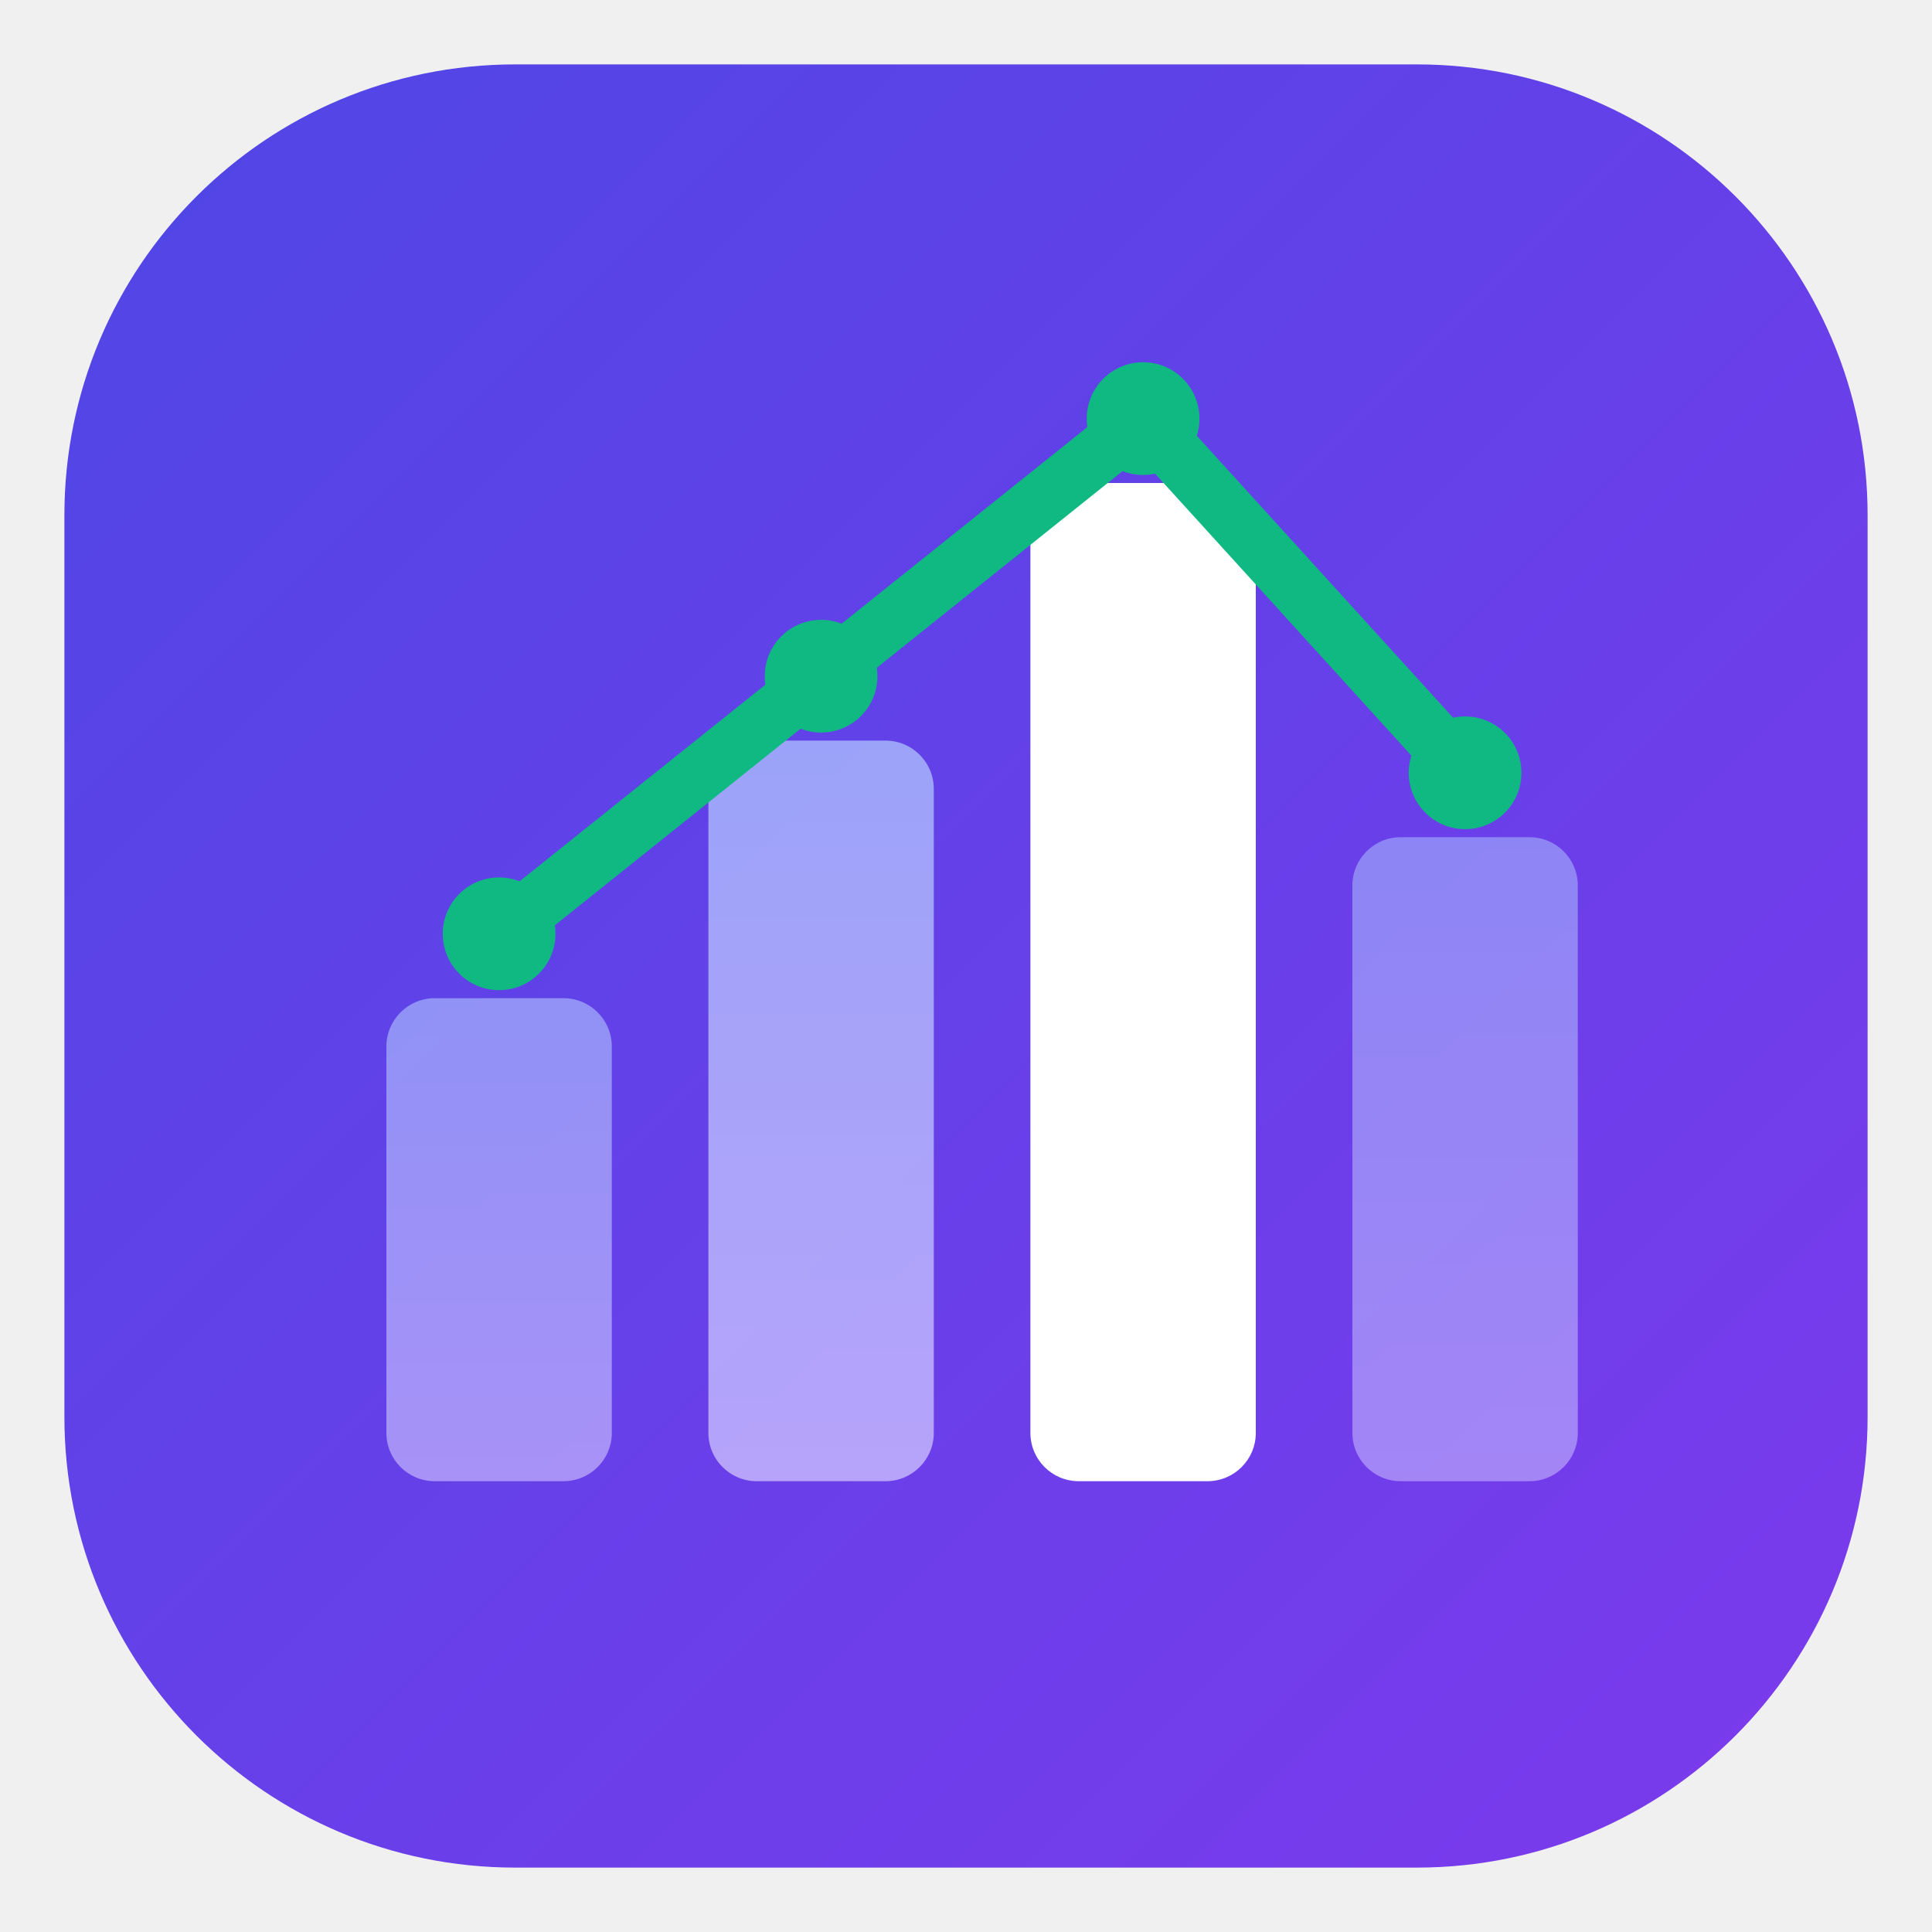
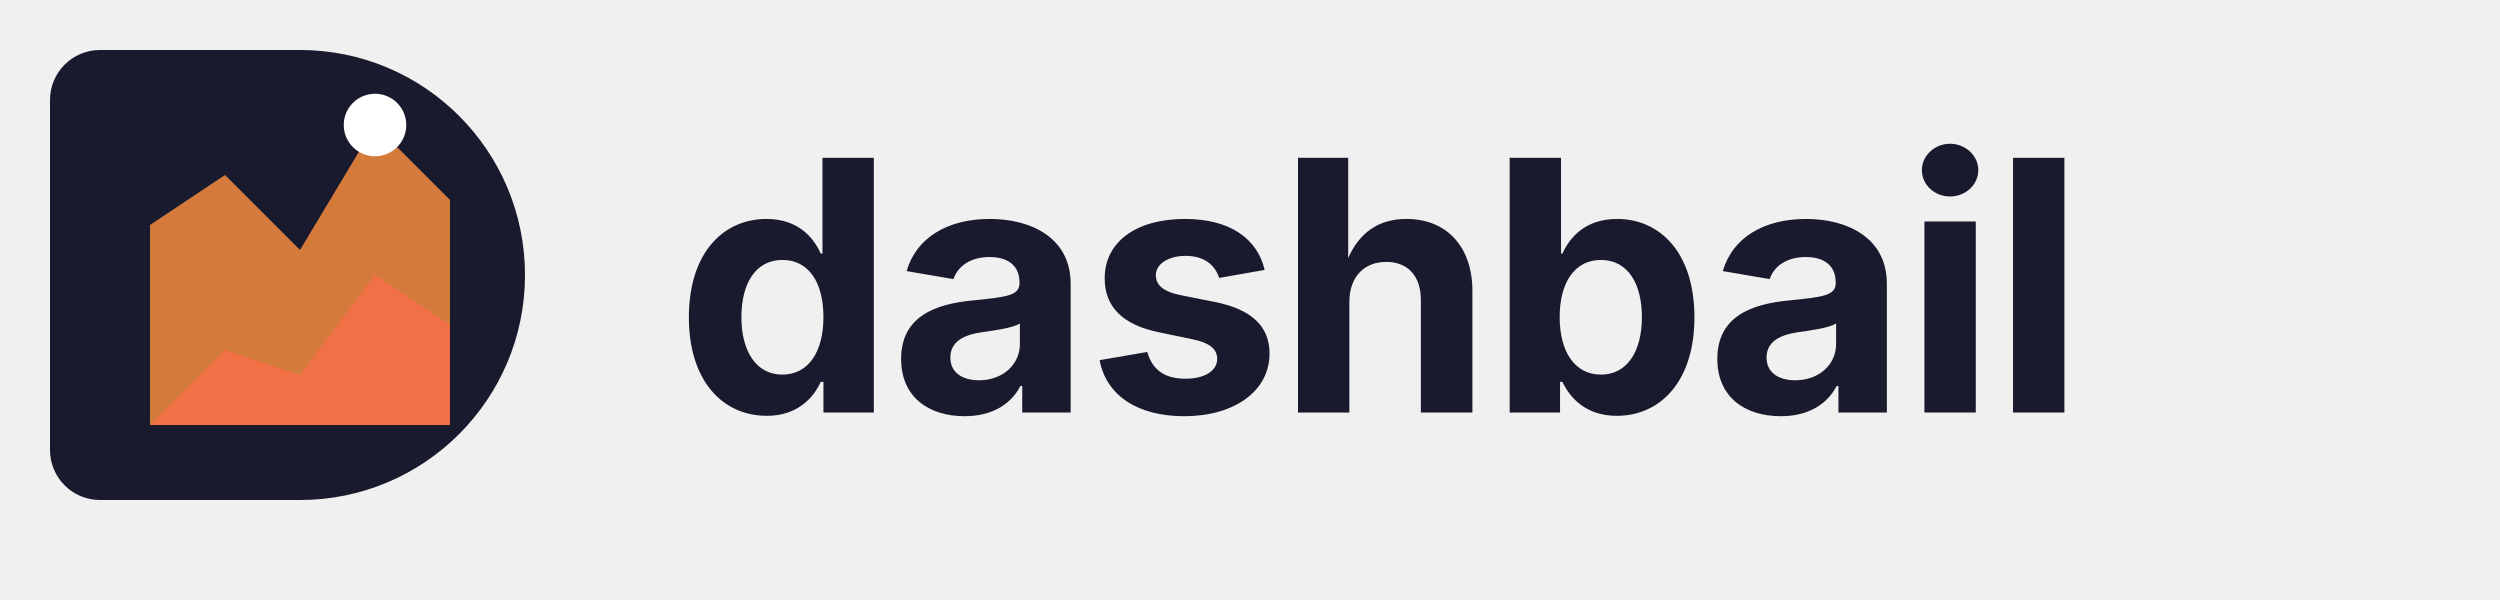
- <svg xmlns="http://www.w3.org/2000/svg" viewBox="0 0 120 120" fill="none">
+ <svg xmlns="http://www.w3.org/2000/svg" viewBox="0 0 200 48" fill="none">
  <defs>
-     <linearGradient id="bg" x1="0%" y1="0%" x2="100%" y2="100%">
-       <stop offset="0%" style="stop-color:#4F46E5" />
-       <stop offset="100%" style="stop-color:#7C3AED" />
-     </linearGradient>
-     <linearGradient id="chart" x1="0%" y1="0%" x2="0%" y2="100%">
-       <stop offset="0%" style="stop-color:#A5B4FC" />
-       <stop offset="100%" style="stop-color:#C4B5FD" />
-     </linearGradient>
+     <clipPath id="mark">
+       <path d="M4 8C4 5.79 5.79 4 8 4H24C33.94 4 42 12.06 42 22V22C42 31.94 33.94 40 24 40H8C5.79 40 4 38.21 4 36V8Z" />
+     </clipPath>
  </defs>
-   <rect x="4" y="4" width="112" height="112" rx="28" fill="url(#bg)" />
-   <rect x="24" y="62" width="14" height="30" rx="3" fill="url(#chart)" opacity="0.7" />
-   <rect x="44" y="46" width="14" height="46" rx="3" fill="url(#chart)" opacity="0.85" />
-   <rect x="64" y="30" width="14" height="62" rx="3" fill="#fff" />
-   <rect x="84" y="52" width="14" height="40" rx="3" fill="url(#chart)" opacity="0.6" />
-   <polyline points="31,58 51,42 71,26 91,48" fill="none" stroke="#10B981" stroke-width="3.5" stroke-linecap="round" stroke-linejoin="round" />
-   <circle cx="31" cy="58" r="3.5" fill="#10B981" />
-   <circle cx="51" cy="42" r="3.5" fill="#10B981" />
-   <circle cx="71" cy="26" r="3.5" fill="#10B981" />
-   <circle cx="91" cy="48" r="3.5" fill="#10B981" />
+   <g clip-path="url(#mark)">
+     <rect width="46" height="44" fill="#1A1A2E" />
+     <path d="M12 34 L12 18 L18 14 L24 20 L30 10 L36 16 L36 34 Z" fill="#E8853D" opacity="0.9" />
+     <path d="M12 34 L18 28 L24 30 L30 22 L36 26 L36 34 Z" fill="#FF6B4A" opacity="0.7" />
+     <circle cx="30" cy="10" r="2.5" fill="#fff" />
+   </g>
+   <text x="54" y="33" font-family="'Space Grotesk', 'Inter', system-ui, sans-serif" font-size="28" font-weight="700" fill="#1A1A2E" letter-spacing="-0.5">dashbail</text>
</svg>
